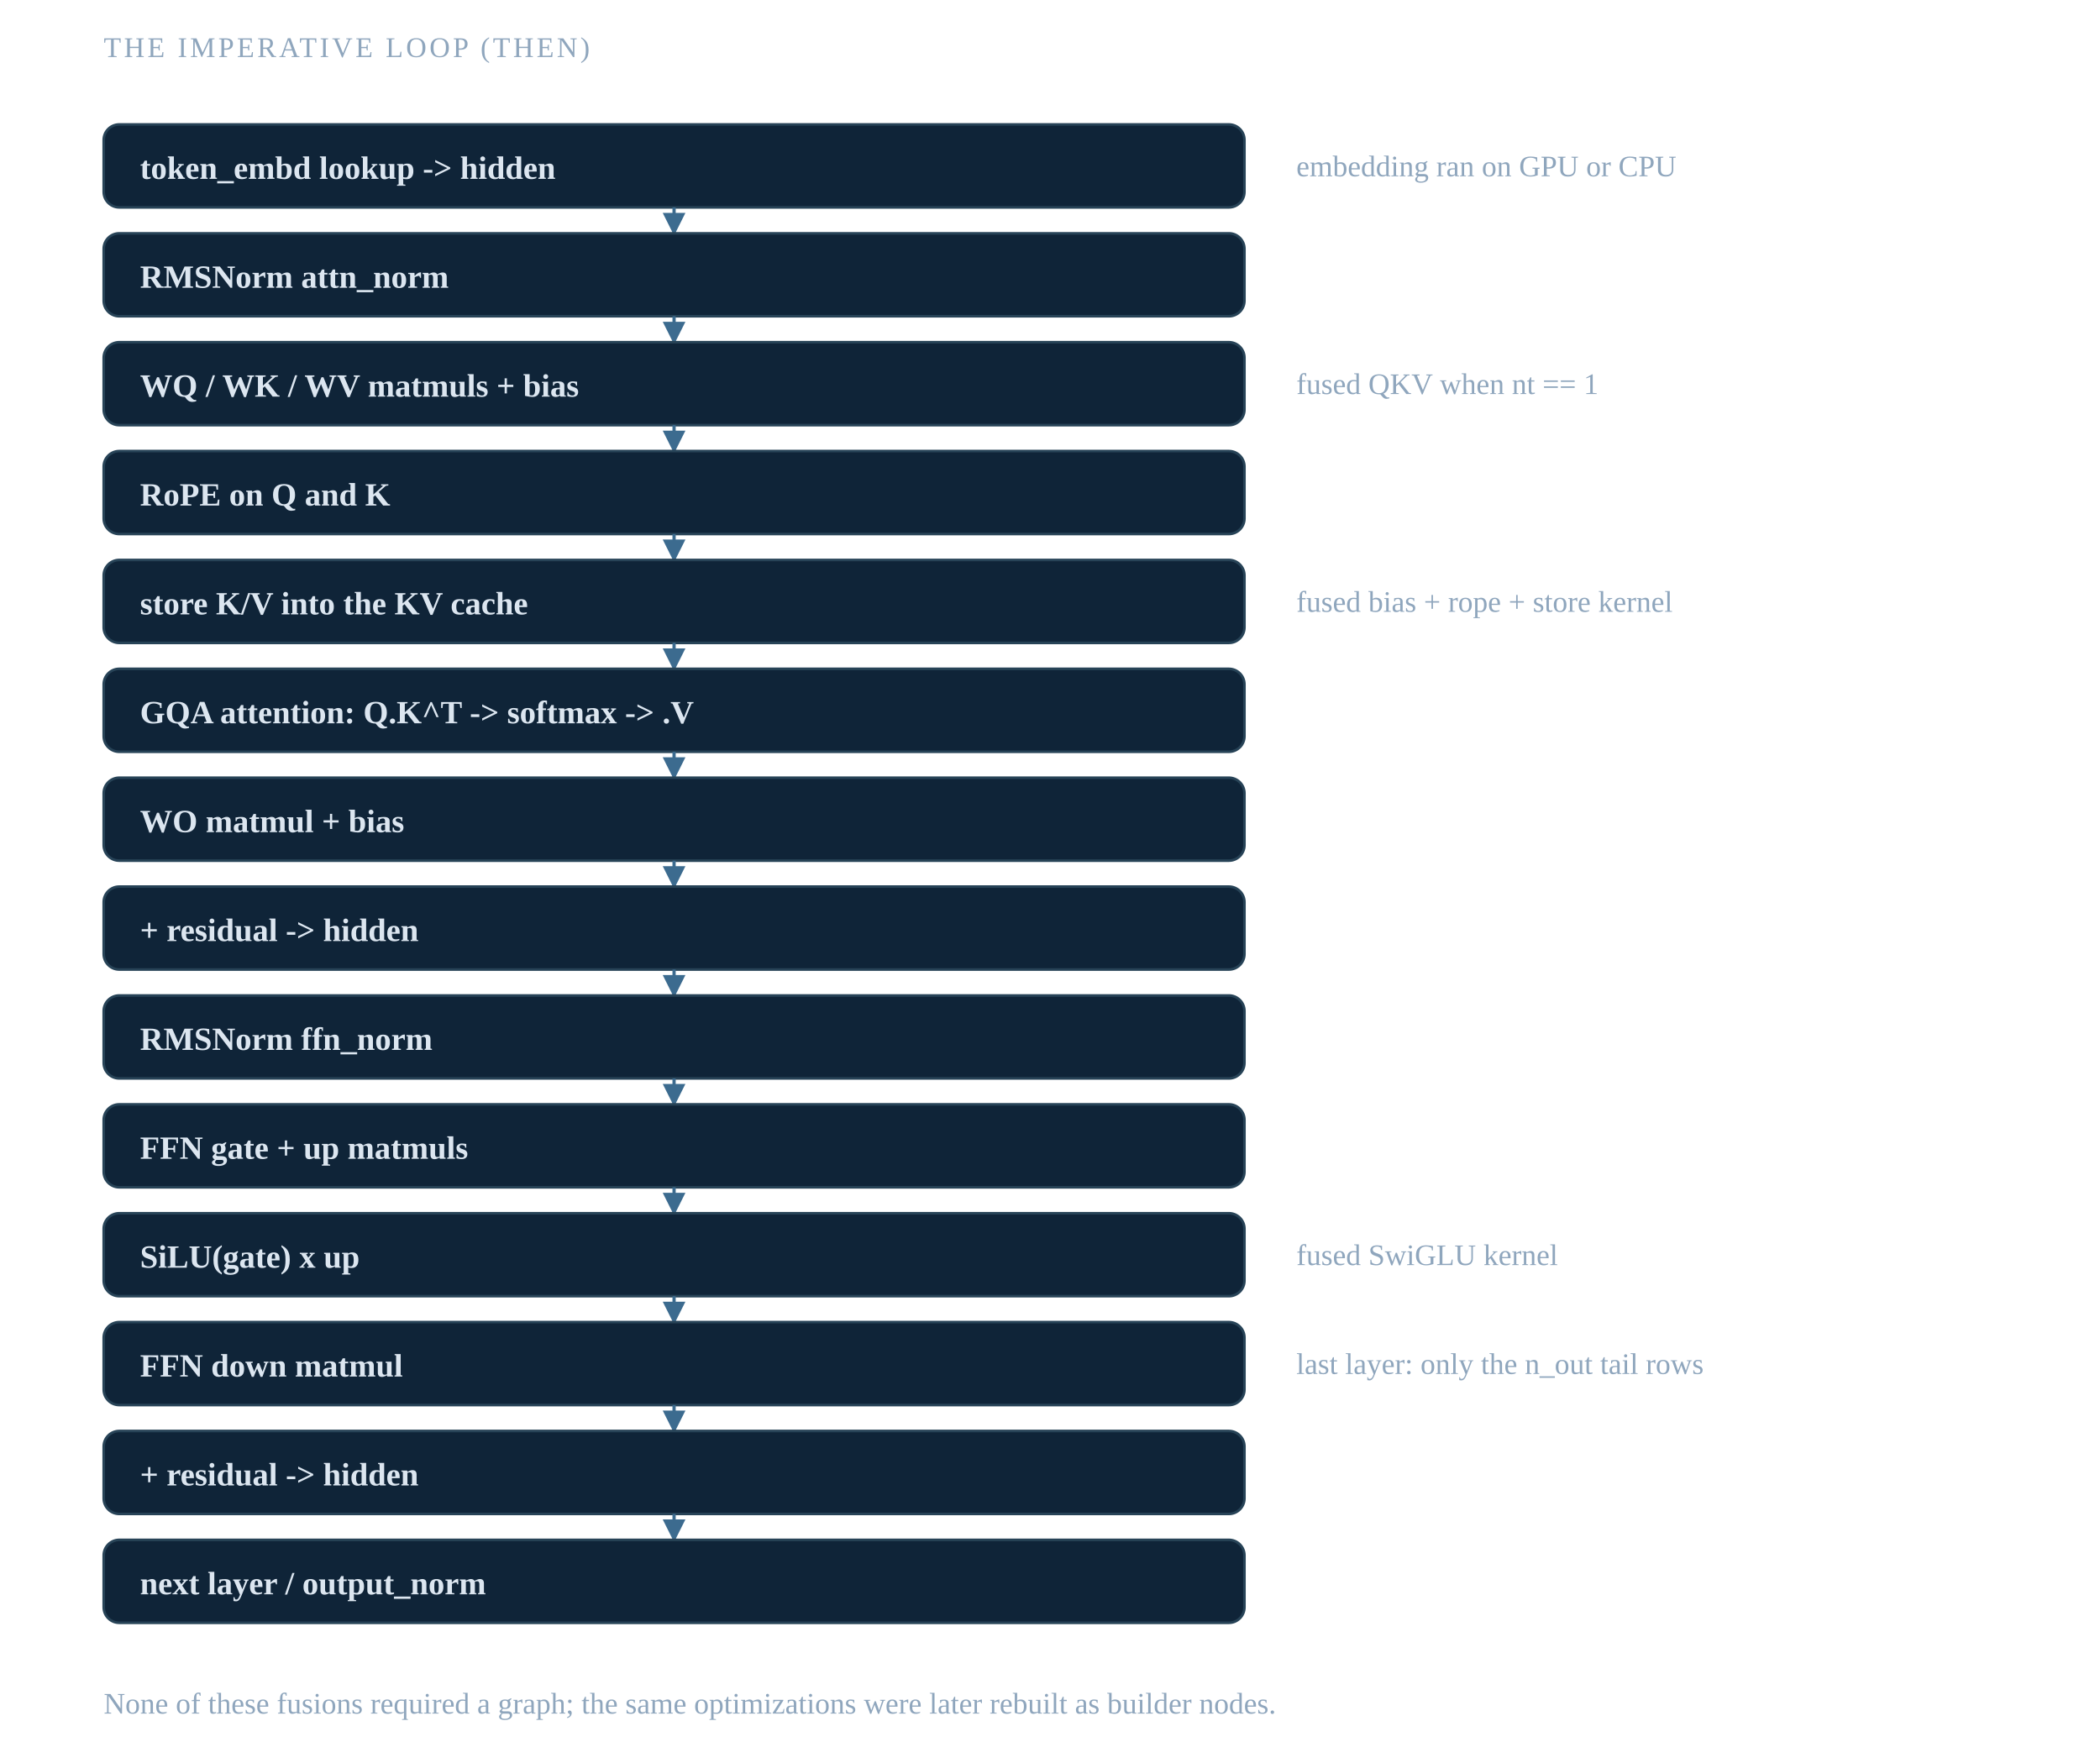
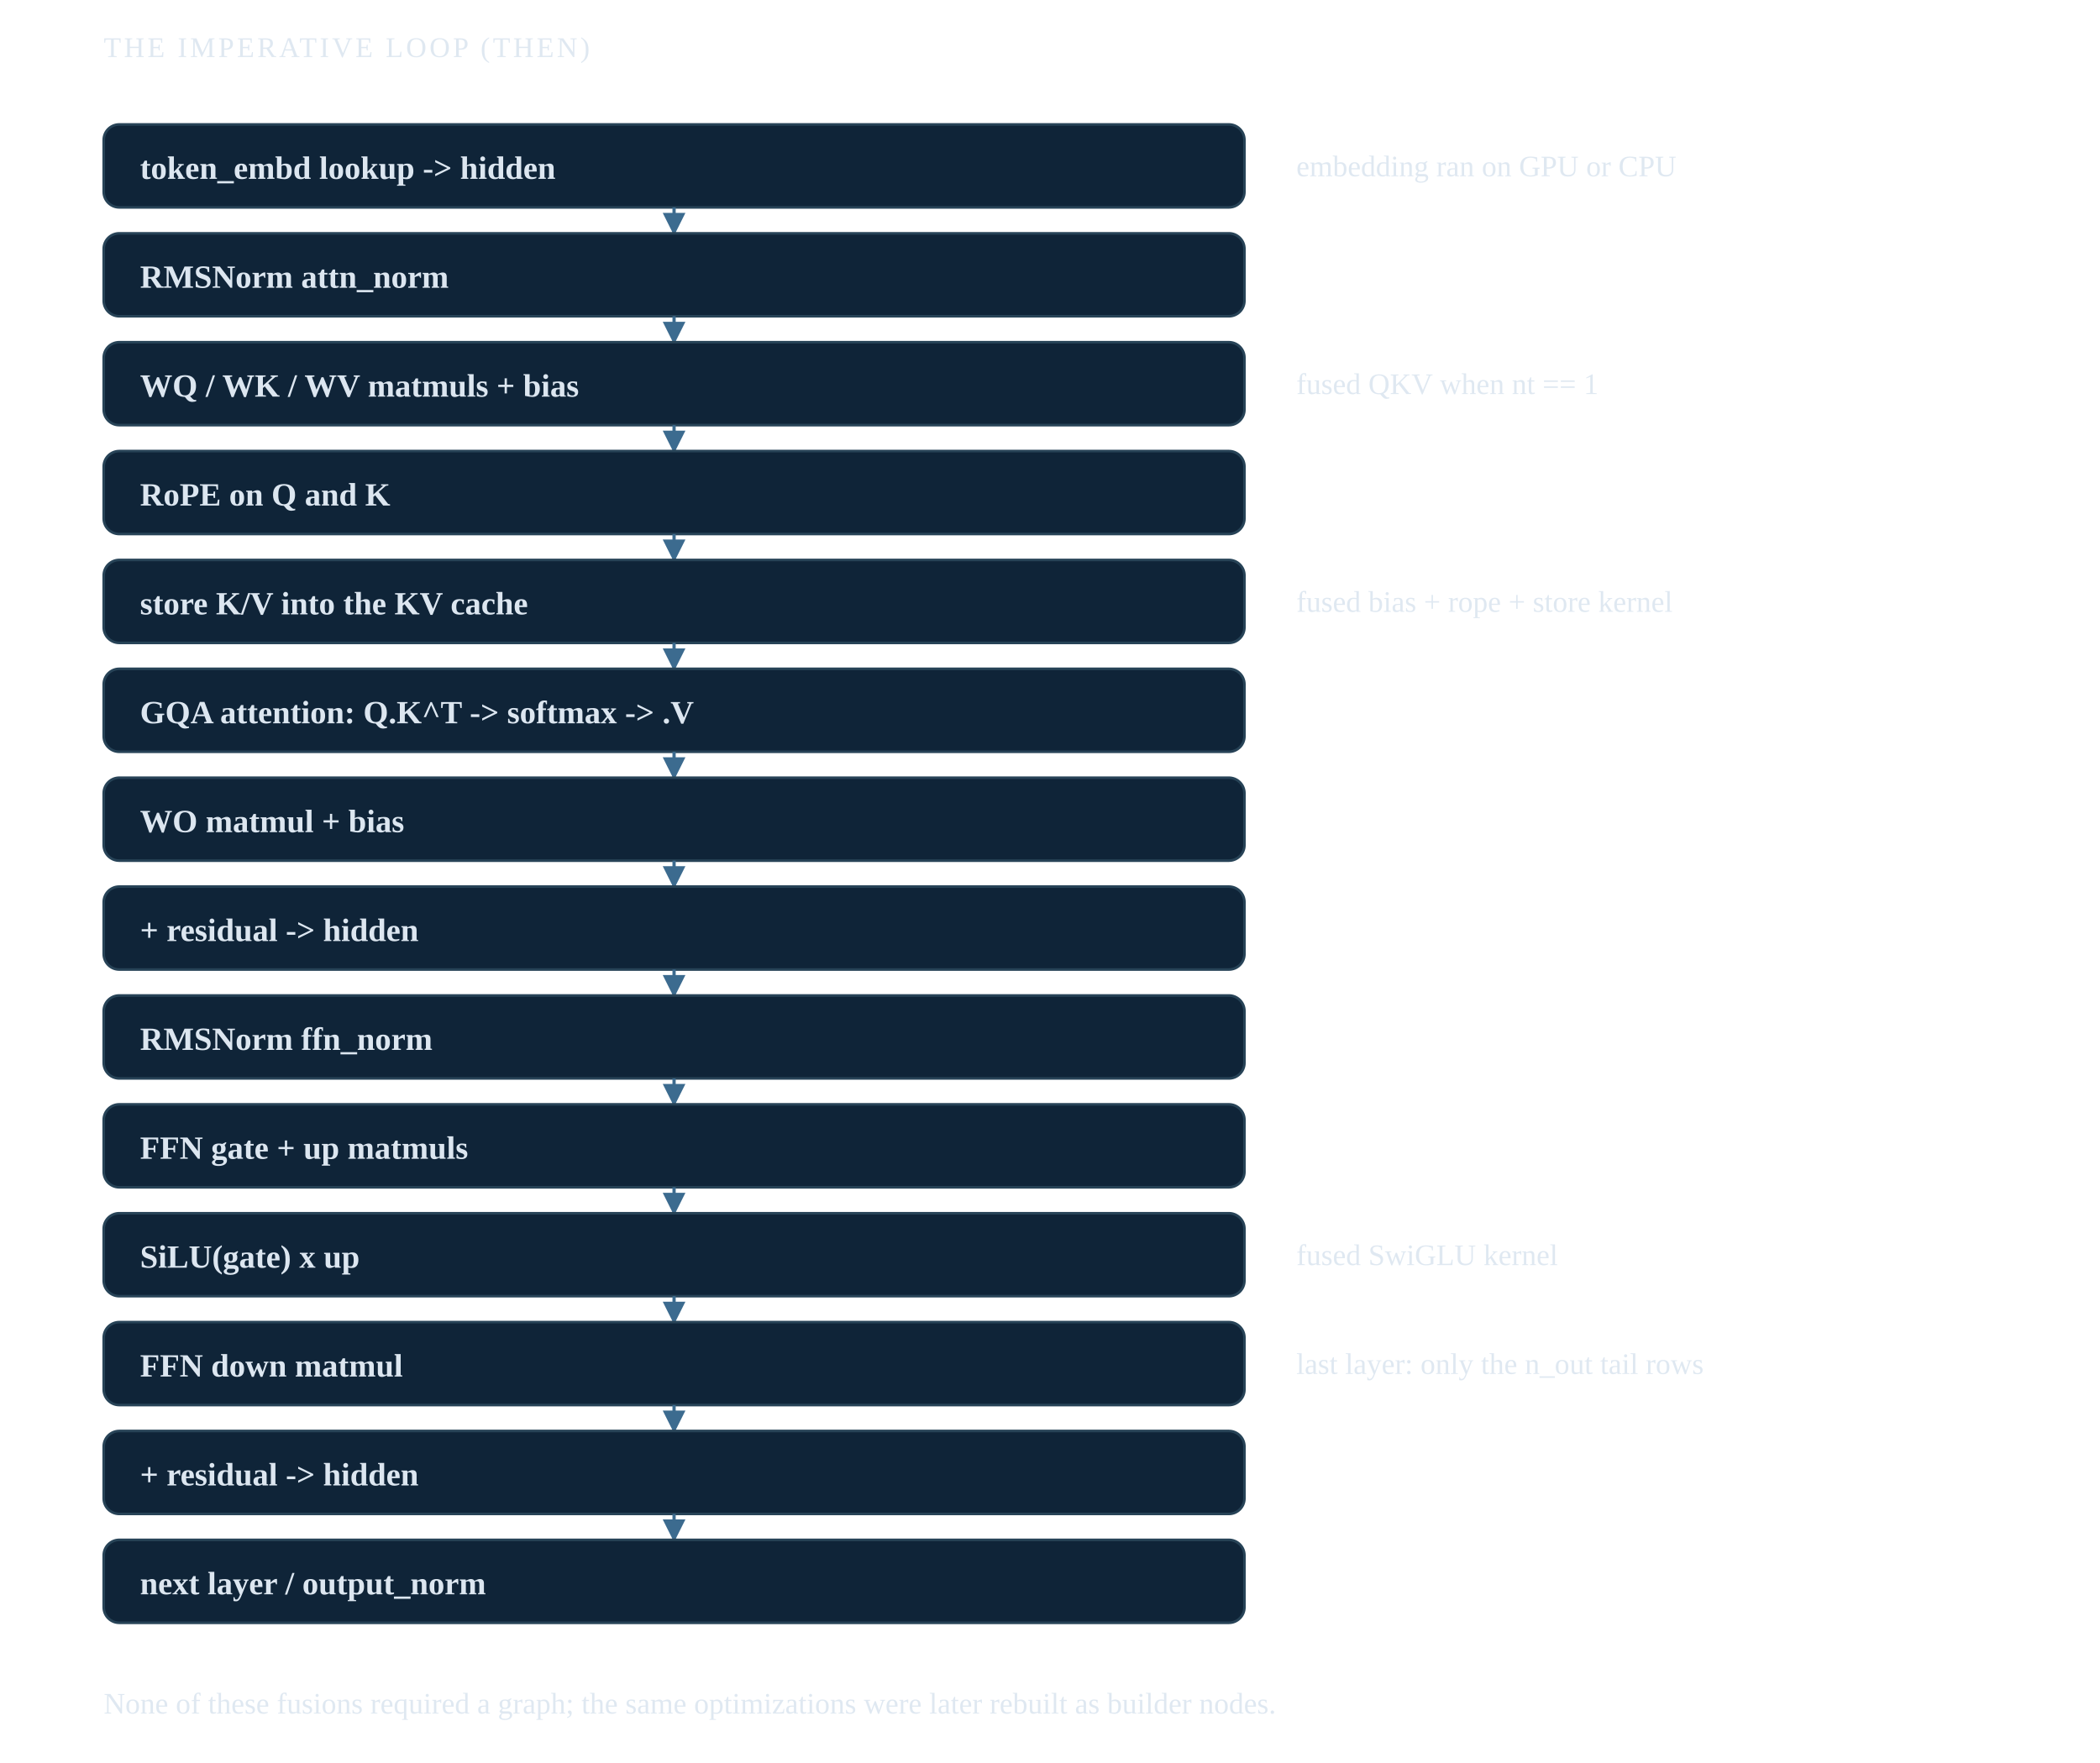
<svg xmlns="http://www.w3.org/2000/svg" viewBox="0 0 810 680" width="100%" style="max-width:100%;height:auto" role="img" aria-label="The deleted imperative per-layer forward loop, annotated with the decode-time fusions the old path applied.">
  <style>
    .fig-card  { fill: var(--quote-bg, #13293d); stroke: var(--quote-border, #274357); stroke-width: 1; }
    .fig-alt   { fill: var(--table-alternate-bg, #0f2438); stroke: var(--quote-border, #274357); stroke-width: 1; }
    .fig-t     { fill: var(--fg, #dce6f0); font-size: 12.5px; font-weight: 600; }
-     .fig-s     { fill: var(--sidebar-fg, #8fa6bd); font-size: 11.5px; }
-     .fig-cap   { fill: var(--sidebar-fg, #8fa6bd); font-size: 11px; letter-spacing: .10em; }
+     .fig-s     { fill: var(--fg, #dce6f0); font-size: 11.5px; opacity: .90; }
+     .fig-cap   { fill: var(--fg, #dce6f0); font-size: 11px; letter-spacing: .10em; opacity: .90; }
    .fig-edge  { stroke: var(--quote-border, #3c6b8f); stroke-width: 1.25; fill: none; }
    .fig-a-acc { fill: #4d86b8; }
    .fig-a-pos { fill: #3f8f6f; }
    .fig-a-neg { fill: #b06a5e; }
  </style>
  <defs>
    <marker id="fig64-arrow" viewBox="0 0 10 10" refX="9" refY="5" markerWidth="7" markerHeight="7" orient="auto-start-reverse">
      <path d="M0 0 L10 5 L0 10 z" fill="var(--quote-border, #3c6b8f)" />
    </marker>
  </defs>
  <text class="fig-cap" x="40" y="22">THE IMPERATIVE LOOP (THEN)</text>
  <rect class="fig-alt" x="40" y="48" width="440" height="32" rx="6" />
  <text class="fig-t" x="54" y="69">token_embd lookup -&gt; hidden</text>
  <text class="fig-s" x="500" y="68">embedding ran on GPU or CPU</text>
  <path class="fig-edge" d="M260 80 V 90" marker-end="url(#fig64-arrow)" />
  <rect class="fig-alt" x="40" y="90" width="440" height="32" rx="6" />
  <text class="fig-t" x="54" y="111">RMSNorm attn_norm</text>
  <path class="fig-edge" d="M260 122 V 132" marker-end="url(#fig64-arrow)" />
  <rect class="fig-alt" x="40" y="132" width="440" height="32" rx="6" />
  <text class="fig-t" x="54" y="153">WQ / WK / WV matmuls + bias</text>
  <text class="fig-s" x="500" y="152">fused QKV when nt == 1</text>
  <path class="fig-edge" d="M260 164 V 174" marker-end="url(#fig64-arrow)" />
  <rect class="fig-alt" x="40" y="174" width="440" height="32" rx="6" />
  <text class="fig-t" x="54" y="195">RoPE on Q and K</text>
  <path class="fig-edge" d="M260 206 V 216" marker-end="url(#fig64-arrow)" />
  <rect class="fig-alt" x="40" y="216" width="440" height="32" rx="6" />
  <text class="fig-t" x="54" y="237">store K/V into the KV cache</text>
  <text class="fig-s" x="500" y="236">fused bias + rope + store kernel</text>
  <path class="fig-edge" d="M260 248 V 258" marker-end="url(#fig64-arrow)" />
  <rect class="fig-alt" x="40" y="258" width="440" height="32" rx="6" />
  <text class="fig-t" x="54" y="279">GQA attention: Q.K^T -&gt; softmax -&gt; .V</text>
  <path class="fig-edge" d="M260 290 V 300" marker-end="url(#fig64-arrow)" />
  <rect class="fig-alt" x="40" y="300" width="440" height="32" rx="6" />
  <text class="fig-t" x="54" y="321">WO matmul + bias</text>
  <path class="fig-edge" d="M260 332 V 342" marker-end="url(#fig64-arrow)" />
  <rect class="fig-alt" x="40" y="342" width="440" height="32" rx="6" />
  <text class="fig-t" x="54" y="363">+ residual -&gt; hidden</text>
  <path class="fig-edge" d="M260 374 V 384" marker-end="url(#fig64-arrow)" />
  <rect class="fig-alt" x="40" y="384" width="440" height="32" rx="6" />
  <text class="fig-t" x="54" y="405">RMSNorm ffn_norm</text>
  <path class="fig-edge" d="M260 416 V 426" marker-end="url(#fig64-arrow)" />
  <rect class="fig-alt" x="40" y="426" width="440" height="32" rx="6" />
  <text class="fig-t" x="54" y="447">FFN gate + up matmuls</text>
  <path class="fig-edge" d="M260 458 V 468" marker-end="url(#fig64-arrow)" />
  <rect class="fig-alt" x="40" y="468" width="440" height="32" rx="6" />
  <text class="fig-t" x="54" y="489">SiLU(gate) x up</text>
  <text class="fig-s" x="500" y="488">fused SwiGLU kernel</text>
  <path class="fig-edge" d="M260 500 V 510" marker-end="url(#fig64-arrow)" />
  <rect class="fig-alt" x="40" y="510" width="440" height="32" rx="6" />
  <text class="fig-t" x="54" y="531">FFN down matmul</text>
  <text class="fig-s" x="500" y="530">last layer: only the n_out tail rows</text>
  <path class="fig-edge" d="M260 542 V 552" marker-end="url(#fig64-arrow)" />
  <rect class="fig-alt" x="40" y="552" width="440" height="32" rx="6" />
  <text class="fig-t" x="54" y="573">+ residual -&gt; hidden</text>
  <path class="fig-edge" d="M260 584 V 594" marker-end="url(#fig64-arrow)" />
  <rect class="fig-alt" x="40" y="594" width="440" height="32" rx="6" />
  <text class="fig-t" x="54" y="615">next layer / output_norm</text>
  <text class="fig-s" x="40" y="661">None of these fusions required a graph; the same optimizations were later rebuilt as builder nodes.</text>
</svg>
